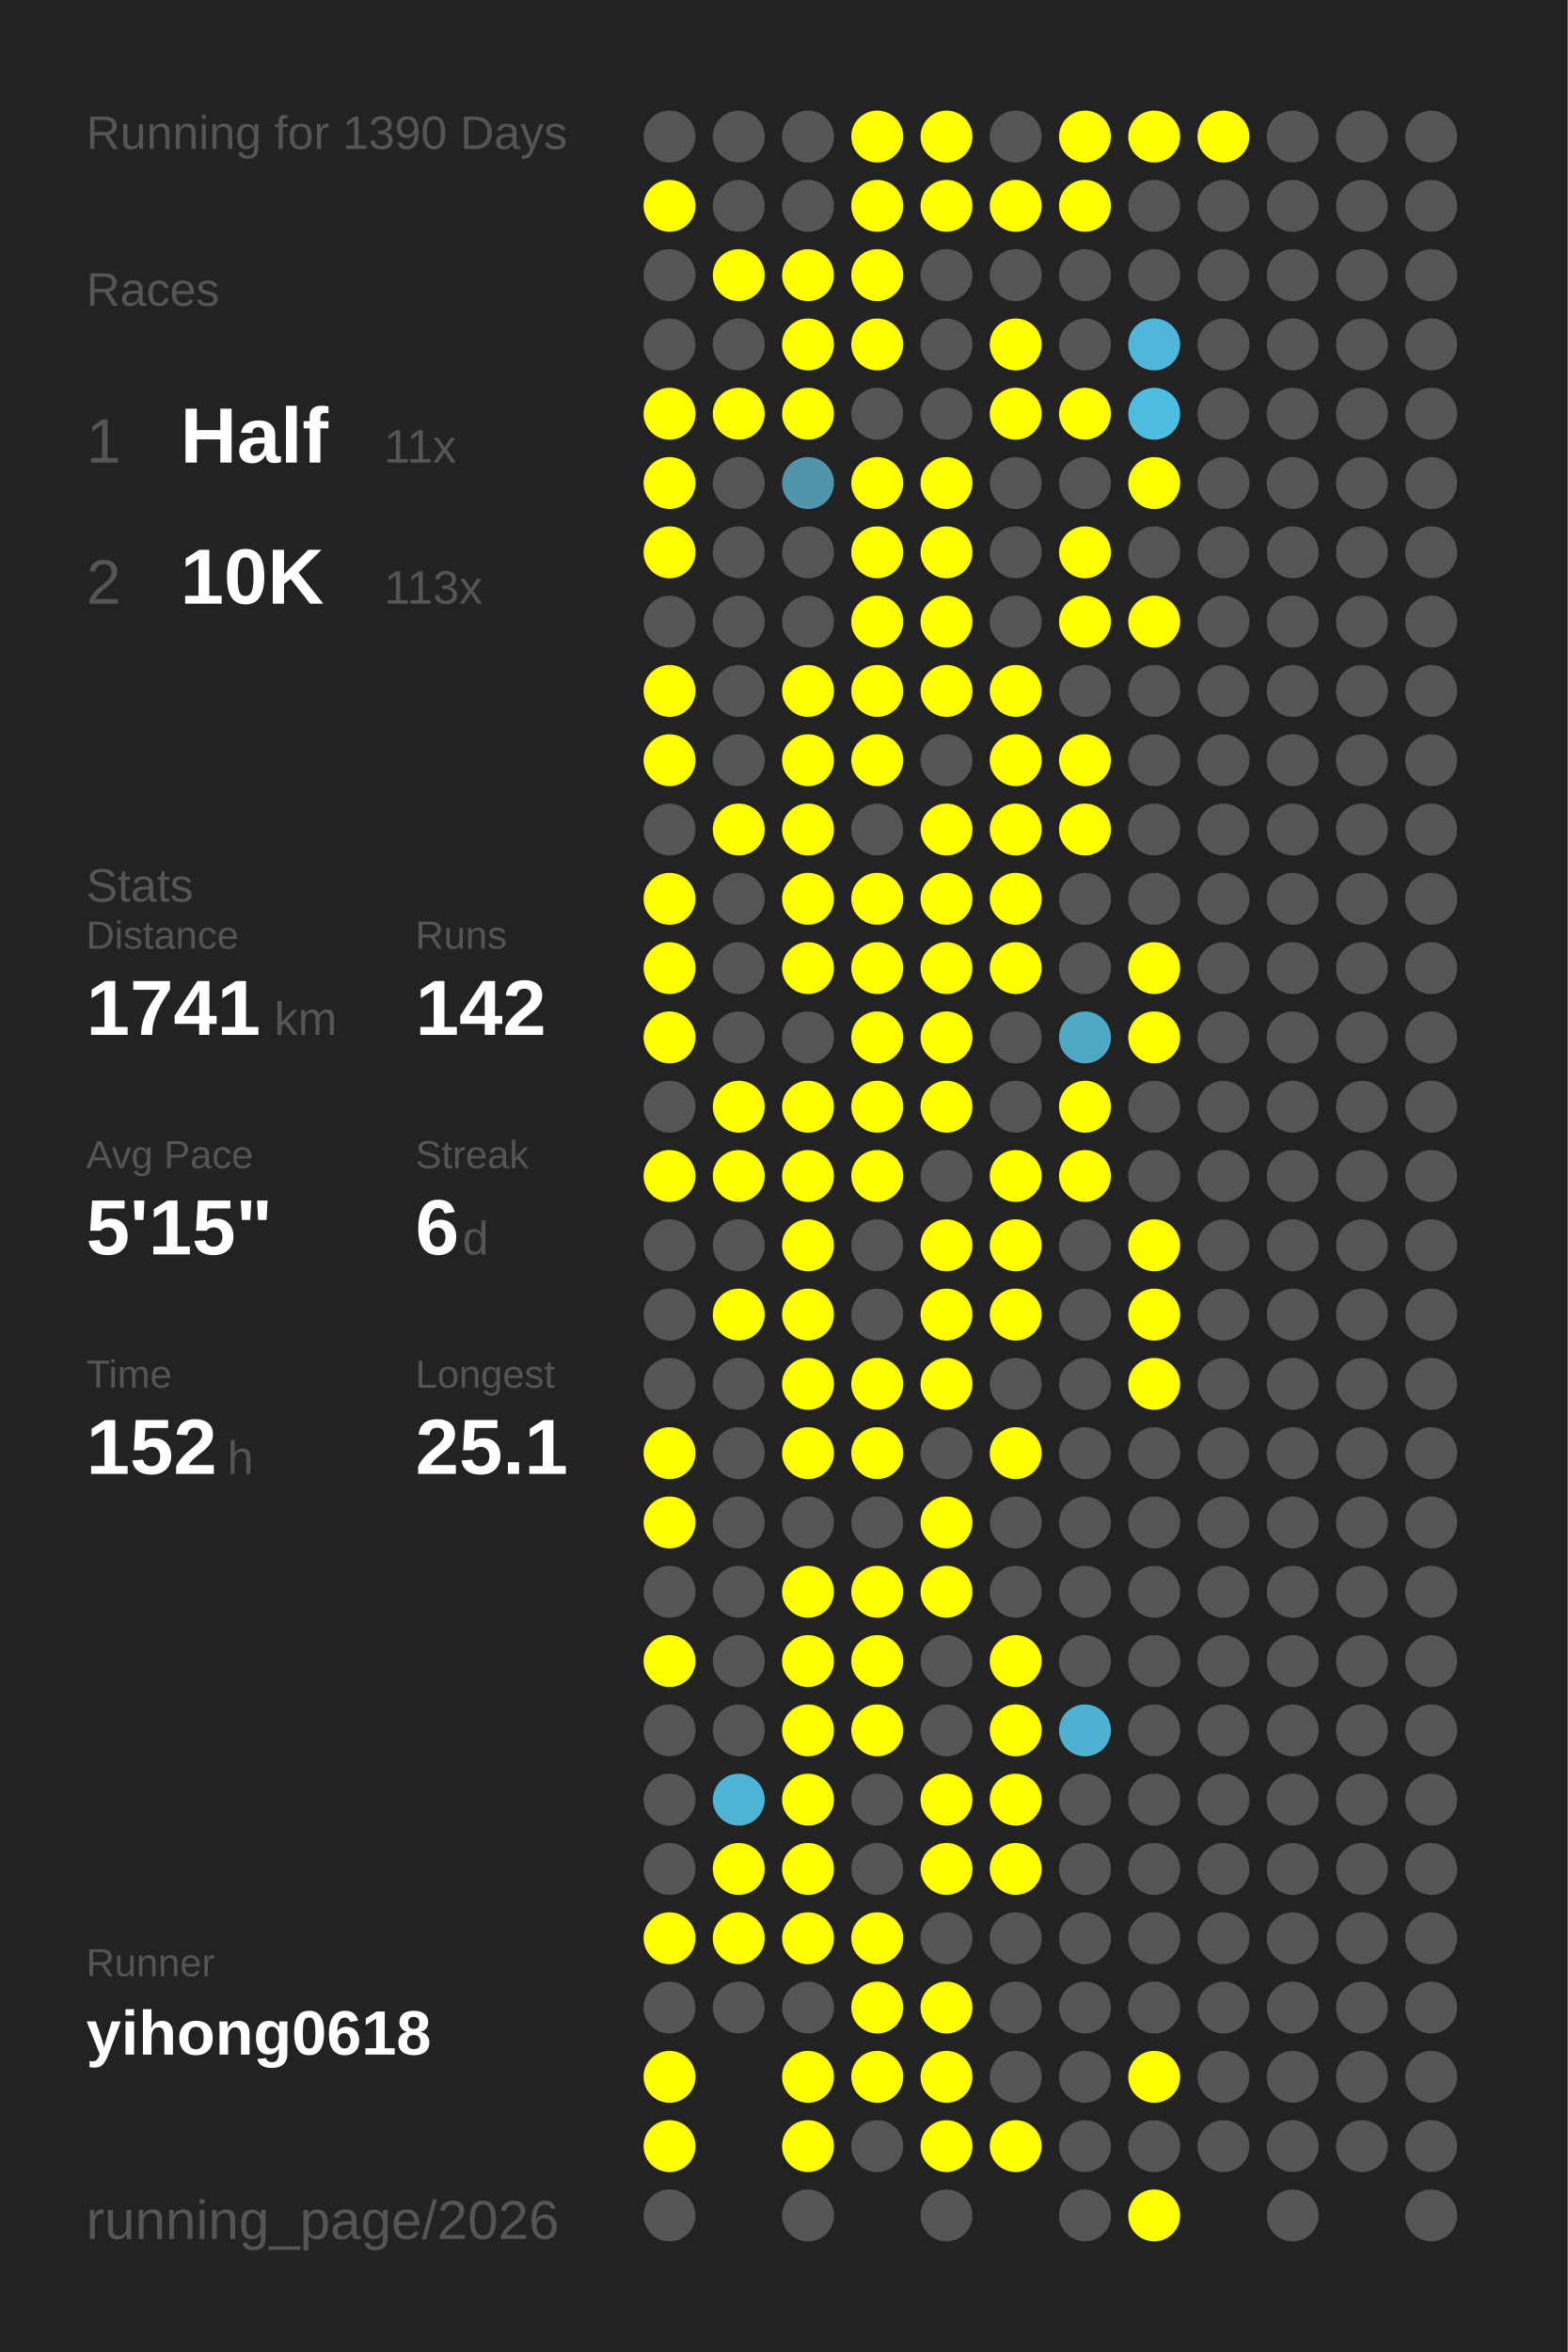
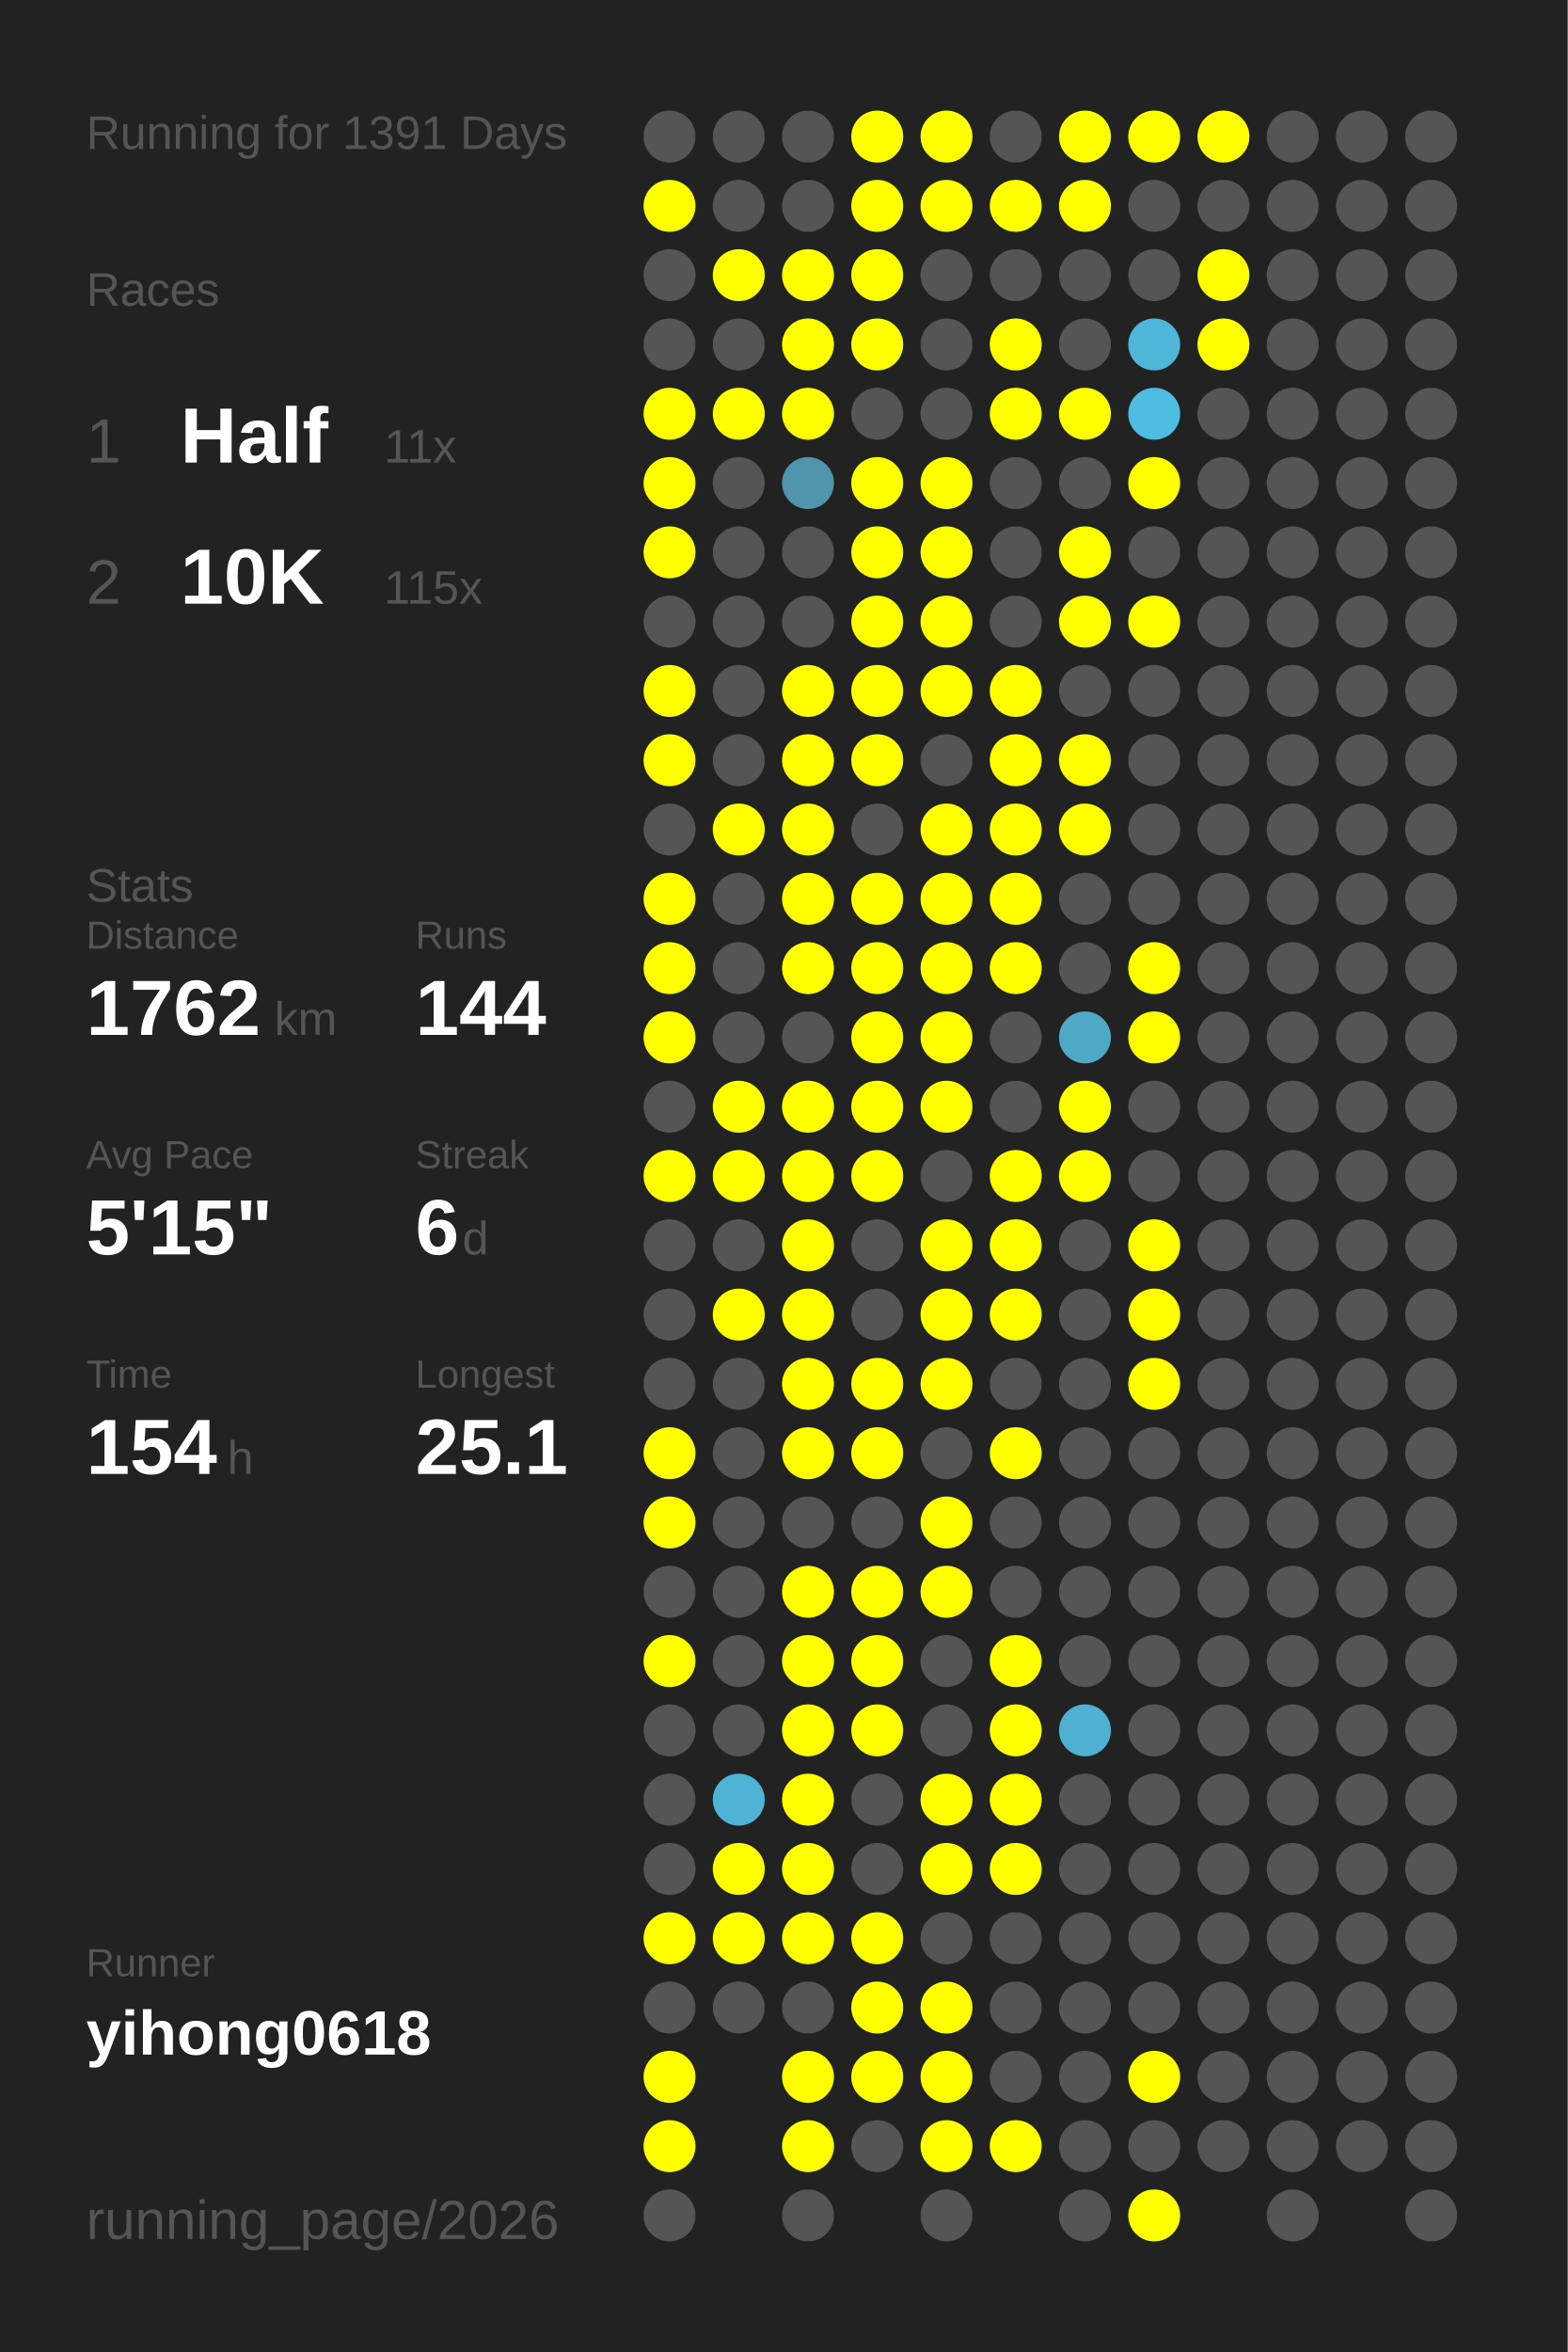
<svg xmlns="http://www.w3.org/2000/svg" baseProfile="full" height="300mm" version="1.1" viewBox="0,0,200,300" width="200mm">
  <defs />
  <rect fill="#222222" height="300" width="200" x="0" y="0" />
-   <text fill="#555555" style="font-size:6px; font-family:Arial;" x="11" y="19">Running for 1390 Days</text>
+   <text fill="#555555" style="font-size:6px; font-family:Arial;" x="11" y="19">Running for 1391 Days</text>
  <text fill="#555555" style="font-size:6px; font-family:Arial;" x="11" y="39">Races</text>
  <text fill="#555555" style="font-size:8px; font-family:Arial;" x="11" y="59">1</text>
  <text fill="#FFFFFF" style="font-size:10px; font-family:Arial; font-weight:bold;" x="23" y="59">Half</text>
  <text fill="#555555" style="font-size:6px; font-family:Arial;" x="49" y="59">11x</text>
  <text fill="#555555" style="font-size:8px; font-family:Arial;" x="11" y="77">2</text>
  <text fill="#FFFFFF" style="font-size:10px; font-family:Arial; font-weight:bold;" x="23" y="77">10K</text>
-   <text fill="#555555" style="font-size:6px; font-family:Arial;" x="49" y="77">113x</text>
+   <text fill="#555555" style="font-size:6px; font-family:Arial;" x="49" y="77">115x</text>
  <text fill="#555555" style="font-size:6px; font-family:Arial;" x="11" y="115">Stats</text>
  <text fill="#555555" style="font-size:5px; font-family:Arial;" x="11" y="121">Distance</text>
-   <text fill="#FFFFFF" style="font-size:10px; font-family:Arial; font-weight:bold;" x="11" y="132">1741</text>
+   <text fill="#FFFFFF" style="font-size:10px; font-family:Arial; font-weight:bold;" x="11" y="132">1762</text>
  <text fill="#555555" style="font-size:6px; font-family:Arial;" x="35" y="132">km</text>
  <text fill="#555555" style="font-size:5px; font-family:Arial;" x="53" y="121">Runs</text>
-   <text fill="#FFFFFF" style="font-size:10px; font-family:Arial; font-weight:bold;" x="53" y="132">142</text>
+   <text fill="#FFFFFF" style="font-size:10px; font-family:Arial; font-weight:bold;" x="53" y="132">144</text>
  <text fill="#555555" style="font-size:5px; font-family:Arial;" x="11" y="149">Avg Pace</text>
  <text fill="#FFFFFF" style="font-size:10px; font-family:Arial; font-weight:bold;" x="11" y="160">5'15"</text>
  <text fill="#555555" style="font-size:5px; font-family:Arial;" x="53" y="149">Streak</text>
  <text fill="#FFFFFF" style="font-size:10px; font-family:Arial; font-weight:bold;" x="53" y="160">6</text>
  <text fill="#555555" style="font-size:6px; font-family:Arial;" x="59" y="160">d</text>
  <text fill="#555555" style="font-size:5px; font-family:Arial;" x="11" y="177">Time</text>
-   <text fill="#FFFFFF" style="font-size:10px; font-family:Arial; font-weight:bold;" x="11" y="188">152</text>
+   <text fill="#FFFFFF" style="font-size:10px; font-family:Arial; font-weight:bold;" x="11" y="188">154</text>
  <text fill="#555555" style="font-size:6px; font-family:Arial;" x="29" y="188">h</text>
  <text fill="#555555" style="font-size:5px; font-family:Arial;" x="53" y="177">Longest</text>
  <text fill="#FFFFFF" style="font-size:10px; font-family:Arial; font-weight:bold;" x="53" y="188">25.1</text>
  <text fill="#555555" style="font-size:5px; font-family:Arial;" x="11" y="252.065">Runner</text>
  <text fill="#FFFFFF" style="font-size:8px; font-family:Arial; font-weight:bold;" x="11" y="262.065">yihong0618</text>
  <text fill="#555555" style="font-size:7px; font-family:Arial;" x="11" y="285.581">running_page/2026</text>
  <circle cx="85.417" cy="17.419" fill="#555555" r="3.312" />
  <circle cx="85.417" cy="26.258" fill="#FFFF00" r="3.312" />
  <circle cx="85.417" cy="35.097" fill="#555555" r="3.312" />
  <circle cx="85.417" cy="43.935" fill="#555555" r="3.312" />
  <circle cx="85.417" cy="52.774" fill="#FFFF00" r="3.312" />
  <circle cx="85.417" cy="61.613" fill="#FFFF00" r="3.312" />
  <circle cx="85.417" cy="70.452" fill="#FFFF00" r="3.312" />
  <circle cx="85.417" cy="79.29" fill="#555555" r="3.312" />
  <circle cx="85.417" cy="88.129" fill="#FFFF00" r="3.312" />
  <circle cx="85.417" cy="96.968" fill="#FFFF00" r="3.312" />
  <circle cx="85.417" cy="105.806" fill="#555555" r="3.312" />
  <circle cx="85.417" cy="114.645" fill="#FFFF00" r="3.312" />
  <circle cx="85.417" cy="123.484" fill="#FFFF00" r="3.312" />
  <circle cx="85.417" cy="132.323" fill="#FFFF00" r="3.312" />
  <circle cx="85.417" cy="141.161" fill="#555555" r="3.312" />
  <circle cx="85.417" cy="150" fill="#FFFF00" r="3.312" />
  <circle cx="85.417" cy="158.839" fill="#555555" r="3.312" />
  <circle cx="85.417" cy="167.677" fill="#555555" r="3.312" />
  <circle cx="85.417" cy="176.516" fill="#555555" r="3.312" />
  <circle cx="85.417" cy="185.355" fill="#FFFF00" r="3.312" />
  <circle cx="85.417" cy="194.194" fill="#FFFF00" r="3.312" />
  <circle cx="85.417" cy="203.032" fill="#555555" r="3.312" />
  <circle cx="85.417" cy="211.871" fill="#FFFF00" r="3.312" />
  <circle cx="85.417" cy="220.71" fill="#555555" r="3.312" />
  <circle cx="85.417" cy="229.548" fill="#555555" r="3.312" />
  <circle cx="85.417" cy="238.387" fill="#555555" r="3.312" />
  <circle cx="85.417" cy="247.226" fill="#FFFF00" r="3.312" />
  <circle cx="85.417" cy="256.065" fill="#555555" r="3.312" />
  <circle cx="85.417" cy="264.903" fill="#FFFF00" r="3.312" />
  <circle cx="85.417" cy="273.742" fill="#FFFF00" r="3.312" />
  <circle cx="85.417" cy="282.581" fill="#555555" r="3.312" />
  <circle cx="94.25" cy="17.419" fill="#555555" r="3.312" />
  <circle cx="94.25" cy="26.258" fill="#555555" r="3.312" />
  <circle cx="94.25" cy="35.097" fill="#FFFF00" r="3.312" />
  <circle cx="94.25" cy="43.935" fill="#555555" r="3.312" />
  <circle cx="94.25" cy="52.774" fill="#FFFF00" r="3.312" />
  <circle cx="94.25" cy="61.613" fill="#555555" r="3.312" />
  <circle cx="94.25" cy="70.452" fill="#555555" r="3.312" />
  <circle cx="94.25" cy="79.29" fill="#555555" r="3.312" />
  <circle cx="94.25" cy="88.129" fill="#555555" r="3.312" />
  <circle cx="94.25" cy="96.968" fill="#555555" r="3.312" />
  <circle cx="94.25" cy="105.806" fill="#FFFF00" r="3.312" />
  <circle cx="94.25" cy="114.645" fill="#555555" r="3.312" />
  <circle cx="94.25" cy="123.484" fill="#555555" r="3.312" />
  <circle cx="94.25" cy="132.323" fill="#555555" r="3.312" />
  <circle cx="94.25" cy="141.161" fill="#FFFF00" r="3.312" />
  <circle cx="94.25" cy="150" fill="#FFFF00" r="3.312" />
  <circle cx="94.25" cy="158.839" fill="#555555" r="3.312" />
  <circle cx="94.25" cy="167.677" fill="#FFFF00" r="3.312" />
  <circle cx="94.25" cy="176.516" fill="#555555" r="3.312" />
  <circle cx="94.25" cy="185.355" fill="#555555" r="3.312" />
  <circle cx="94.25" cy="194.194" fill="#555555" r="3.312" />
  <circle cx="94.25" cy="203.032" fill="#555555" r="3.312" />
  <circle cx="94.25" cy="211.871" fill="#555555" r="3.312" />
  <circle cx="94.25" cy="220.71" fill="#555555" r="3.312" />
  <circle cx="94.25" cy="229.548" fill="#4eb3d5" r="3.312" />
  <circle cx="94.25" cy="238.387" fill="#FFFF00" r="3.312" />
  <circle cx="94.25" cy="247.226" fill="#FFFF00" r="3.312" />
  <circle cx="94.25" cy="256.065" fill="#555555" r="3.312" />
  <circle cx="103.083" cy="17.419" fill="#555555" r="3.312" />
  <circle cx="103.083" cy="26.258" fill="#555555" r="3.312" />
  <circle cx="103.083" cy="35.097" fill="#FFFF00" r="3.312" />
  <circle cx="103.083" cy="43.935" fill="#FFFF00" r="3.312" />
  <circle cx="103.083" cy="52.774" fill="#FFFF00" r="3.312" />
  <circle cx="103.083" cy="61.613" fill="#5095ac" r="3.312" />
  <circle cx="103.083" cy="70.452" fill="#555555" r="3.312" />
  <circle cx="103.083" cy="79.29" fill="#555555" r="3.312" />
  <circle cx="103.083" cy="88.129" fill="#FFFF00" r="3.312" />
  <circle cx="103.083" cy="96.968" fill="#FFFF00" r="3.312" />
  <circle cx="103.083" cy="105.806" fill="#FFFF00" r="3.312" />
  <circle cx="103.083" cy="114.645" fill="#FFFF00" r="3.312" />
  <circle cx="103.083" cy="123.484" fill="#FFFF00" r="3.312" />
  <circle cx="103.083" cy="132.323" fill="#555555" r="3.312" />
  <circle cx="103.083" cy="141.161" fill="#FFFF00" r="3.312" />
  <circle cx="103.083" cy="150" fill="#FFFF00" r="3.312" />
  <circle cx="103.083" cy="158.839" fill="#FFFF00" r="3.312" />
  <circle cx="103.083" cy="167.677" fill="#FFFF00" r="3.312" />
  <circle cx="103.083" cy="176.516" fill="#FFFF00" r="3.312" />
  <circle cx="103.083" cy="185.355" fill="#FFFF00" r="3.312" />
  <circle cx="103.083" cy="194.194" fill="#555555" r="3.312" />
  <circle cx="103.083" cy="203.032" fill="#FFFF00" r="3.312" />
  <circle cx="103.083" cy="211.871" fill="#FFFF00" r="3.312" />
  <circle cx="103.083" cy="220.71" fill="#FFFF00" r="3.312" />
  <circle cx="103.083" cy="229.548" fill="#FFFF00" r="3.312" />
  <circle cx="103.083" cy="238.387" fill="#FFFF00" r="3.312" />
  <circle cx="103.083" cy="247.226" fill="#FFFF00" r="3.312" />
  <circle cx="103.083" cy="256.065" fill="#555555" r="3.312" />
  <circle cx="103.083" cy="264.903" fill="#FFFF00" r="3.312" />
  <circle cx="103.083" cy="273.742" fill="#FFFF00" r="3.312" />
  <circle cx="103.083" cy="282.581" fill="#555555" r="3.312" />
  <circle cx="111.917" cy="17.419" fill="#FFFF00" r="3.312" />
  <circle cx="111.917" cy="26.258" fill="#FFFF00" r="3.312" />
  <circle cx="111.917" cy="35.097" fill="#FFFF00" r="3.312" />
  <circle cx="111.917" cy="43.935" fill="#FFFF00" r="3.312" />
  <circle cx="111.917" cy="52.774" fill="#555555" r="3.312" />
  <circle cx="111.917" cy="61.613" fill="#FFFF00" r="3.312" />
  <circle cx="111.917" cy="70.452" fill="#FFFF00" r="3.312" />
  <circle cx="111.917" cy="79.29" fill="#FFFF00" r="3.312" />
  <circle cx="111.917" cy="88.129" fill="#FFFF00" r="3.312" />
  <circle cx="111.917" cy="96.968" fill="#FFFF00" r="3.312" />
  <circle cx="111.917" cy="105.806" fill="#555555" r="3.312" />
  <circle cx="111.917" cy="114.645" fill="#FFFF00" r="3.312" />
  <circle cx="111.917" cy="123.484" fill="#FFFF00" r="3.312" />
  <circle cx="111.917" cy="132.323" fill="#FFFF00" r="3.312" />
  <circle cx="111.917" cy="141.161" fill="#FFFF00" r="3.312" />
  <circle cx="111.917" cy="150" fill="#FFFF00" r="3.312" />
  <circle cx="111.917" cy="158.839" fill="#555555" r="3.312" />
  <circle cx="111.917" cy="167.677" fill="#555555" r="3.312" />
  <circle cx="111.917" cy="176.516" fill="#FFFF00" r="3.312" />
  <circle cx="111.917" cy="185.355" fill="#FFFF00" r="3.312" />
  <circle cx="111.917" cy="194.194" fill="#555555" r="3.312" />
  <circle cx="111.917" cy="203.032" fill="#FFFF00" r="3.312" />
  <circle cx="111.917" cy="211.871" fill="#FFFF00" r="3.312" />
  <circle cx="111.917" cy="220.71" fill="#FFFF00" r="3.312" />
  <circle cx="111.917" cy="229.548" fill="#555555" r="3.312" />
  <circle cx="111.917" cy="238.387" fill="#555555" r="3.312" />
  <circle cx="111.917" cy="247.226" fill="#FFFF00" r="3.312" />
  <circle cx="111.917" cy="256.065" fill="#FFFF00" r="3.312" />
  <circle cx="111.917" cy="264.903" fill="#FFFF00" r="3.312" />
  <circle cx="111.917" cy="273.742" fill="#555555" r="3.312" />
  <circle cx="120.75" cy="17.419" fill="#FFFF00" r="3.312" />
  <circle cx="120.75" cy="26.258" fill="#FFFF00" r="3.312" />
  <circle cx="120.75" cy="35.097" fill="#555555" r="3.312" />
  <circle cx="120.75" cy="43.935" fill="#555555" r="3.312" />
  <circle cx="120.75" cy="52.774" fill="#555555" r="3.312" />
  <circle cx="120.75" cy="61.613" fill="#FFFF00" r="3.312" />
  <circle cx="120.75" cy="70.452" fill="#FFFF00" r="3.312" />
  <circle cx="120.75" cy="79.29" fill="#FFFF00" r="3.312" />
  <circle cx="120.75" cy="88.129" fill="#FFFF00" r="3.312" />
  <circle cx="120.75" cy="96.968" fill="#555555" r="3.312" />
  <circle cx="120.75" cy="105.806" fill="#FFFF00" r="3.312" />
  <circle cx="120.75" cy="114.645" fill="#FFFF00" r="3.312" />
  <circle cx="120.75" cy="123.484" fill="#FFFF00" r="3.312" />
  <circle cx="120.75" cy="132.323" fill="#FFFF00" r="3.312" />
  <circle cx="120.75" cy="141.161" fill="#FFFF00" r="3.312" />
  <circle cx="120.75" cy="150" fill="#555555" r="3.312" />
  <circle cx="120.75" cy="158.839" fill="#FFFF00" r="3.312" />
  <circle cx="120.75" cy="167.677" fill="#FFFF00" r="3.312" />
  <circle cx="120.75" cy="176.516" fill="#FFFF00" r="3.312" />
  <circle cx="120.75" cy="185.355" fill="#555555" r="3.312" />
  <circle cx="120.75" cy="194.194" fill="#FFFF00" r="3.312" />
  <circle cx="120.75" cy="203.032" fill="#FFFF00" r="3.312" />
  <circle cx="120.75" cy="211.871" fill="#555555" r="3.312" />
  <circle cx="120.75" cy="220.71" fill="#555555" r="3.312" />
  <circle cx="120.75" cy="229.548" fill="#FFFF00" r="3.312" />
  <circle cx="120.75" cy="238.387" fill="#FFFF00" r="3.312" />
  <circle cx="120.75" cy="247.226" fill="#555555" r="3.312" />
  <circle cx="120.75" cy="256.065" fill="#FFFF00" r="3.312" />
  <circle cx="120.75" cy="264.903" fill="#FFFF00" r="3.312" />
  <circle cx="120.75" cy="273.742" fill="#FFFF00" r="3.312" />
  <circle cx="120.75" cy="282.581" fill="#555555" r="3.312" />
  <circle cx="129.583" cy="17.419" fill="#555555" r="3.312" />
  <circle cx="129.583" cy="26.258" fill="#FFFF00" r="3.312" />
  <circle cx="129.583" cy="35.097" fill="#555555" r="3.312" />
  <circle cx="129.583" cy="43.935" fill="#FFFF00" r="3.312" />
  <circle cx="129.583" cy="52.774" fill="#FFFF00" r="3.312" />
  <circle cx="129.583" cy="61.613" fill="#555555" r="3.312" />
  <circle cx="129.583" cy="70.452" fill="#555555" r="3.312" />
  <circle cx="129.583" cy="79.29" fill="#555555" r="3.312" />
  <circle cx="129.583" cy="88.129" fill="#FFFF00" r="3.312" />
  <circle cx="129.583" cy="96.968" fill="#FFFF00" r="3.312" />
  <circle cx="129.583" cy="105.806" fill="#FFFF00" r="3.312" />
  <circle cx="129.583" cy="114.645" fill="#FFFF00" r="3.312" />
  <circle cx="129.583" cy="123.484" fill="#FFFF00" r="3.312" />
  <circle cx="129.583" cy="132.323" fill="#555555" r="3.312" />
  <circle cx="129.583" cy="141.161" fill="#555555" r="3.312" />
  <circle cx="129.583" cy="150" fill="#FFFF00" r="3.312" />
  <circle cx="129.583" cy="158.839" fill="#FFFF00" r="3.312" />
  <circle cx="129.583" cy="167.677" fill="#FFFF00" r="3.312" />
  <circle cx="129.583" cy="176.516" fill="#555555" r="3.312" />
  <circle cx="129.583" cy="185.355" fill="#FFFF00" r="3.312" />
  <circle cx="129.583" cy="194.194" fill="#555555" r="3.312" />
  <circle cx="129.583" cy="203.032" fill="#555555" r="3.312" />
  <circle cx="129.583" cy="211.871" fill="#FFFF00" r="3.312" />
  <circle cx="129.583" cy="220.71" fill="#FFFF00" r="3.312" />
  <circle cx="129.583" cy="229.548" fill="#FFFF00" r="3.312" />
  <circle cx="129.583" cy="238.387" fill="#FFFF00" r="3.312" />
  <circle cx="129.583" cy="247.226" fill="#555555" r="3.312" />
  <circle cx="129.583" cy="256.065" fill="#555555" r="3.312" />
  <circle cx="129.583" cy="264.903" fill="#555555" r="3.312" />
  <circle cx="129.583" cy="273.742" fill="#FFFF00" r="3.312" />
  <circle cx="138.417" cy="17.419" fill="#FFFF00" r="3.312" />
  <circle cx="138.417" cy="26.258" fill="#FFFF00" r="3.312" />
  <circle cx="138.417" cy="35.097" fill="#555555" r="3.312" />
  <circle cx="138.417" cy="43.935" fill="#555555" r="3.312" />
  <circle cx="138.417" cy="52.774" fill="#FFFF00" r="3.312" />
  <circle cx="138.417" cy="61.613" fill="#555555" r="3.312" />
  <circle cx="138.417" cy="70.452" fill="#FFFF00" r="3.312" />
  <circle cx="138.417" cy="79.29" fill="#FFFF00" r="3.312" />
  <circle cx="138.417" cy="88.129" fill="#555555" r="3.312" />
  <circle cx="138.417" cy="96.968" fill="#FFFF00" r="3.312" />
  <circle cx="138.417" cy="105.806" fill="#FFFF00" r="3.312" />
  <circle cx="138.417" cy="114.645" fill="#555555" r="3.312" />
  <circle cx="138.417" cy="123.484" fill="#555555" r="3.312" />
  <circle cx="138.417" cy="132.323" fill="#4fa8c6" r="3.312" />
  <circle cx="138.417" cy="141.161" fill="#FFFF00" r="3.312" />
  <circle cx="138.417" cy="150" fill="#FFFF00" r="3.312" />
  <circle cx="138.417" cy="158.839" fill="#555555" r="3.312" />
  <circle cx="138.417" cy="167.677" fill="#555555" r="3.312" />
  <circle cx="138.417" cy="176.516" fill="#555555" r="3.312" />
  <circle cx="138.417" cy="185.355" fill="#555555" r="3.312" />
  <circle cx="138.417" cy="194.194" fill="#555555" r="3.312" />
  <circle cx="138.417" cy="203.032" fill="#555555" r="3.312" />
  <circle cx="138.417" cy="211.871" fill="#555555" r="3.312" />
  <circle cx="138.417" cy="220.71" fill="#4fb0d1" r="3.312" />
  <circle cx="138.417" cy="229.548" fill="#555555" r="3.312" />
  <circle cx="138.417" cy="238.387" fill="#555555" r="3.312" />
  <circle cx="138.417" cy="247.226" fill="#555555" r="3.312" />
  <circle cx="138.417" cy="256.065" fill="#555555" r="3.312" />
  <circle cx="138.417" cy="264.903" fill="#555555" r="3.312" />
  <circle cx="138.417" cy="273.742" fill="#555555" r="3.312" />
  <circle cx="138.417" cy="282.581" fill="#555555" r="3.312" />
  <circle cx="147.25" cy="17.419" fill="#FFFF00" r="3.312" />
  <circle cx="147.25" cy="26.258" fill="#555555" r="3.312" />
  <circle cx="147.25" cy="35.097" fill="#555555" r="3.312" />
  <circle cx="147.25" cy="43.935" fill="#4eb6d9" r="3.312" />
  <circle cx="147.25" cy="52.774" fill="#4ebde2" r="3.312" />
  <circle cx="147.25" cy="61.613" fill="#FFFF00" r="3.312" />
  <circle cx="147.25" cy="70.452" fill="#555555" r="3.312" />
  <circle cx="147.25" cy="79.29" fill="#FFFF00" r="3.312" />
  <circle cx="147.25" cy="88.129" fill="#555555" r="3.312" />
  <circle cx="147.25" cy="96.968" fill="#555555" r="3.312" />
  <circle cx="147.25" cy="105.806" fill="#555555" r="3.312" />
  <circle cx="147.25" cy="114.645" fill="#555555" r="3.312" />
  <circle cx="147.25" cy="123.484" fill="#FFFF00" r="3.312" />
  <circle cx="147.25" cy="132.323" fill="#FFFF00" r="3.312" />
  <circle cx="147.25" cy="141.161" fill="#555555" r="3.312" />
  <circle cx="147.25" cy="150" fill="#555555" r="3.312" />
  <circle cx="147.25" cy="158.839" fill="#FFFF00" r="3.312" />
  <circle cx="147.25" cy="167.677" fill="#FFFF00" r="3.312" />
  <circle cx="147.25" cy="176.516" fill="#FFFF00" r="3.312" />
  <circle cx="147.25" cy="185.355" fill="#555555" r="3.312" />
  <circle cx="147.25" cy="194.194" fill="#555555" r="3.312" />
  <circle cx="147.25" cy="203.032" fill="#555555" r="3.312" />
  <circle cx="147.25" cy="211.871" fill="#555555" r="3.312" />
  <circle cx="147.25" cy="220.71" fill="#555555" r="3.312" />
  <circle cx="147.25" cy="229.548" fill="#555555" r="3.312" />
  <circle cx="147.25" cy="238.387" fill="#555555" r="3.312" />
  <circle cx="147.25" cy="247.226" fill="#555555" r="3.312" />
  <circle cx="147.25" cy="256.065" fill="#555555" r="3.312" />
  <circle cx="147.25" cy="264.903" fill="#FFFF00" r="3.312" />
  <circle cx="147.25" cy="273.742" fill="#555555" r="3.312" />
  <circle cx="147.25" cy="282.581" fill="#FFFF00" r="3.312" />
  <circle cx="156.083" cy="17.419" fill="#FFFF00" r="3.312" />
  <circle cx="156.083" cy="26.258" fill="#555555" r="3.312" />
-   <circle cx="156.083" cy="35.097" fill="#555555" r="3.312" />
-   <circle cx="156.083" cy="43.935" fill="#555555" r="3.312" />
+   <circle cx="156.083" cy="35.097" fill="#FFFF00" r="3.312" />
+   <circle cx="156.083" cy="43.935" fill="#FFFF00" r="3.312" />
  <circle cx="156.083" cy="52.774" fill="#555555" r="3.312" />
  <circle cx="156.083" cy="61.613" fill="#555555" r="3.312" />
  <circle cx="156.083" cy="70.452" fill="#555555" r="3.312" />
  <circle cx="156.083" cy="79.29" fill="#555555" r="3.312" />
  <circle cx="156.083" cy="88.129" fill="#555555" r="3.312" />
  <circle cx="156.083" cy="96.968" fill="#555555" r="3.312" />
  <circle cx="156.083" cy="105.806" fill="#555555" r="3.312" />
  <circle cx="156.083" cy="114.645" fill="#555555" r="3.312" />
  <circle cx="156.083" cy="123.484" fill="#555555" r="3.312" />
  <circle cx="156.083" cy="132.323" fill="#555555" r="3.312" />
  <circle cx="156.083" cy="141.161" fill="#555555" r="3.312" />
  <circle cx="156.083" cy="150" fill="#555555" r="3.312" />
  <circle cx="156.083" cy="158.839" fill="#555555" r="3.312" />
  <circle cx="156.083" cy="167.677" fill="#555555" r="3.312" />
  <circle cx="156.083" cy="176.516" fill="#555555" r="3.312" />
  <circle cx="156.083" cy="185.355" fill="#555555" r="3.312" />
  <circle cx="156.083" cy="194.194" fill="#555555" r="3.312" />
  <circle cx="156.083" cy="203.032" fill="#555555" r="3.312" />
  <circle cx="156.083" cy="211.871" fill="#555555" r="3.312" />
  <circle cx="156.083" cy="220.71" fill="#555555" r="3.312" />
  <circle cx="156.083" cy="229.548" fill="#555555" r="3.312" />
  <circle cx="156.083" cy="238.387" fill="#555555" r="3.312" />
  <circle cx="156.083" cy="247.226" fill="#555555" r="3.312" />
  <circle cx="156.083" cy="256.065" fill="#555555" r="3.312" />
  <circle cx="156.083" cy="264.903" fill="#555555" r="3.312" />
  <circle cx="156.083" cy="273.742" fill="#555555" r="3.312" />
  <circle cx="164.917" cy="17.419" fill="#555555" r="3.312" />
  <circle cx="164.917" cy="26.258" fill="#555555" r="3.312" />
  <circle cx="164.917" cy="35.097" fill="#555555" r="3.312" />
  <circle cx="164.917" cy="43.935" fill="#555555" r="3.312" />
  <circle cx="164.917" cy="52.774" fill="#555555" r="3.312" />
  <circle cx="164.917" cy="61.613" fill="#555555" r="3.312" />
  <circle cx="164.917" cy="70.452" fill="#555555" r="3.312" />
  <circle cx="164.917" cy="79.29" fill="#555555" r="3.312" />
  <circle cx="164.917" cy="88.129" fill="#555555" r="3.312" />
  <circle cx="164.917" cy="96.968" fill="#555555" r="3.312" />
  <circle cx="164.917" cy="105.806" fill="#555555" r="3.312" />
  <circle cx="164.917" cy="114.645" fill="#555555" r="3.312" />
  <circle cx="164.917" cy="123.484" fill="#555555" r="3.312" />
  <circle cx="164.917" cy="132.323" fill="#555555" r="3.312" />
  <circle cx="164.917" cy="141.161" fill="#555555" r="3.312" />
  <circle cx="164.917" cy="150" fill="#555555" r="3.312" />
  <circle cx="164.917" cy="158.839" fill="#555555" r="3.312" />
  <circle cx="164.917" cy="167.677" fill="#555555" r="3.312" />
  <circle cx="164.917" cy="176.516" fill="#555555" r="3.312" />
  <circle cx="164.917" cy="185.355" fill="#555555" r="3.312" />
  <circle cx="164.917" cy="194.194" fill="#555555" r="3.312" />
  <circle cx="164.917" cy="203.032" fill="#555555" r="3.312" />
  <circle cx="164.917" cy="211.871" fill="#555555" r="3.312" />
  <circle cx="164.917" cy="220.71" fill="#555555" r="3.312" />
  <circle cx="164.917" cy="229.548" fill="#555555" r="3.312" />
  <circle cx="164.917" cy="238.387" fill="#555555" r="3.312" />
  <circle cx="164.917" cy="247.226" fill="#555555" r="3.312" />
  <circle cx="164.917" cy="256.065" fill="#555555" r="3.312" />
  <circle cx="164.917" cy="264.903" fill="#555555" r="3.312" />
  <circle cx="164.917" cy="273.742" fill="#555555" r="3.312" />
  <circle cx="164.917" cy="282.581" fill="#555555" r="3.312" />
  <circle cx="173.75" cy="17.419" fill="#555555" r="3.312" />
  <circle cx="173.75" cy="26.258" fill="#555555" r="3.312" />
  <circle cx="173.75" cy="35.097" fill="#555555" r="3.312" />
  <circle cx="173.75" cy="43.935" fill="#555555" r="3.312" />
  <circle cx="173.75" cy="52.774" fill="#555555" r="3.312" />
  <circle cx="173.75" cy="61.613" fill="#555555" r="3.312" />
  <circle cx="173.75" cy="70.452" fill="#555555" r="3.312" />
  <circle cx="173.75" cy="79.29" fill="#555555" r="3.312" />
  <circle cx="173.75" cy="88.129" fill="#555555" r="3.312" />
  <circle cx="173.75" cy="96.968" fill="#555555" r="3.312" />
  <circle cx="173.75" cy="105.806" fill="#555555" r="3.312" />
  <circle cx="173.75" cy="114.645" fill="#555555" r="3.312" />
  <circle cx="173.75" cy="123.484" fill="#555555" r="3.312" />
  <circle cx="173.75" cy="132.323" fill="#555555" r="3.312" />
  <circle cx="173.75" cy="141.161" fill="#555555" r="3.312" />
  <circle cx="173.75" cy="150" fill="#555555" r="3.312" />
  <circle cx="173.75" cy="158.839" fill="#555555" r="3.312" />
  <circle cx="173.75" cy="167.677" fill="#555555" r="3.312" />
  <circle cx="173.75" cy="176.516" fill="#555555" r="3.312" />
  <circle cx="173.75" cy="185.355" fill="#555555" r="3.312" />
  <circle cx="173.75" cy="194.194" fill="#555555" r="3.312" />
  <circle cx="173.75" cy="203.032" fill="#555555" r="3.312" />
  <circle cx="173.75" cy="211.871" fill="#555555" r="3.312" />
  <circle cx="173.75" cy="220.71" fill="#555555" r="3.312" />
  <circle cx="173.75" cy="229.548" fill="#555555" r="3.312" />
  <circle cx="173.75" cy="238.387" fill="#555555" r="3.312" />
  <circle cx="173.75" cy="247.226" fill="#555555" r="3.312" />
  <circle cx="173.75" cy="256.065" fill="#555555" r="3.312" />
  <circle cx="173.75" cy="264.903" fill="#555555" r="3.312" />
  <circle cx="173.75" cy="273.742" fill="#555555" r="3.312" />
  <circle cx="182.583" cy="17.419" fill="#555555" r="3.312" />
  <circle cx="182.583" cy="26.258" fill="#555555" r="3.312" />
  <circle cx="182.583" cy="35.097" fill="#555555" r="3.312" />
  <circle cx="182.583" cy="43.935" fill="#555555" r="3.312" />
  <circle cx="182.583" cy="52.774" fill="#555555" r="3.312" />
  <circle cx="182.583" cy="61.613" fill="#555555" r="3.312" />
  <circle cx="182.583" cy="70.452" fill="#555555" r="3.312" />
  <circle cx="182.583" cy="79.29" fill="#555555" r="3.312" />
  <circle cx="182.583" cy="88.129" fill="#555555" r="3.312" />
  <circle cx="182.583" cy="96.968" fill="#555555" r="3.312" />
  <circle cx="182.583" cy="105.806" fill="#555555" r="3.312" />
  <circle cx="182.583" cy="114.645" fill="#555555" r="3.312" />
  <circle cx="182.583" cy="123.484" fill="#555555" r="3.312" />
  <circle cx="182.583" cy="132.323" fill="#555555" r="3.312" />
  <circle cx="182.583" cy="141.161" fill="#555555" r="3.312" />
  <circle cx="182.583" cy="150" fill="#555555" r="3.312" />
  <circle cx="182.583" cy="158.839" fill="#555555" r="3.312" />
  <circle cx="182.583" cy="167.677" fill="#555555" r="3.312" />
  <circle cx="182.583" cy="176.516" fill="#555555" r="3.312" />
  <circle cx="182.583" cy="185.355" fill="#555555" r="3.312" />
  <circle cx="182.583" cy="194.194" fill="#555555" r="3.312" />
  <circle cx="182.583" cy="203.032" fill="#555555" r="3.312" />
  <circle cx="182.583" cy="211.871" fill="#555555" r="3.312" />
  <circle cx="182.583" cy="220.71" fill="#555555" r="3.312" />
  <circle cx="182.583" cy="229.548" fill="#555555" r="3.312" />
  <circle cx="182.583" cy="238.387" fill="#555555" r="3.312" />
  <circle cx="182.583" cy="247.226" fill="#555555" r="3.312" />
  <circle cx="182.583" cy="256.065" fill="#555555" r="3.312" />
  <circle cx="182.583" cy="264.903" fill="#555555" r="3.312" />
  <circle cx="182.583" cy="273.742" fill="#555555" r="3.312" />
  <circle cx="182.583" cy="282.581" fill="#555555" r="3.312" />
</svg>
